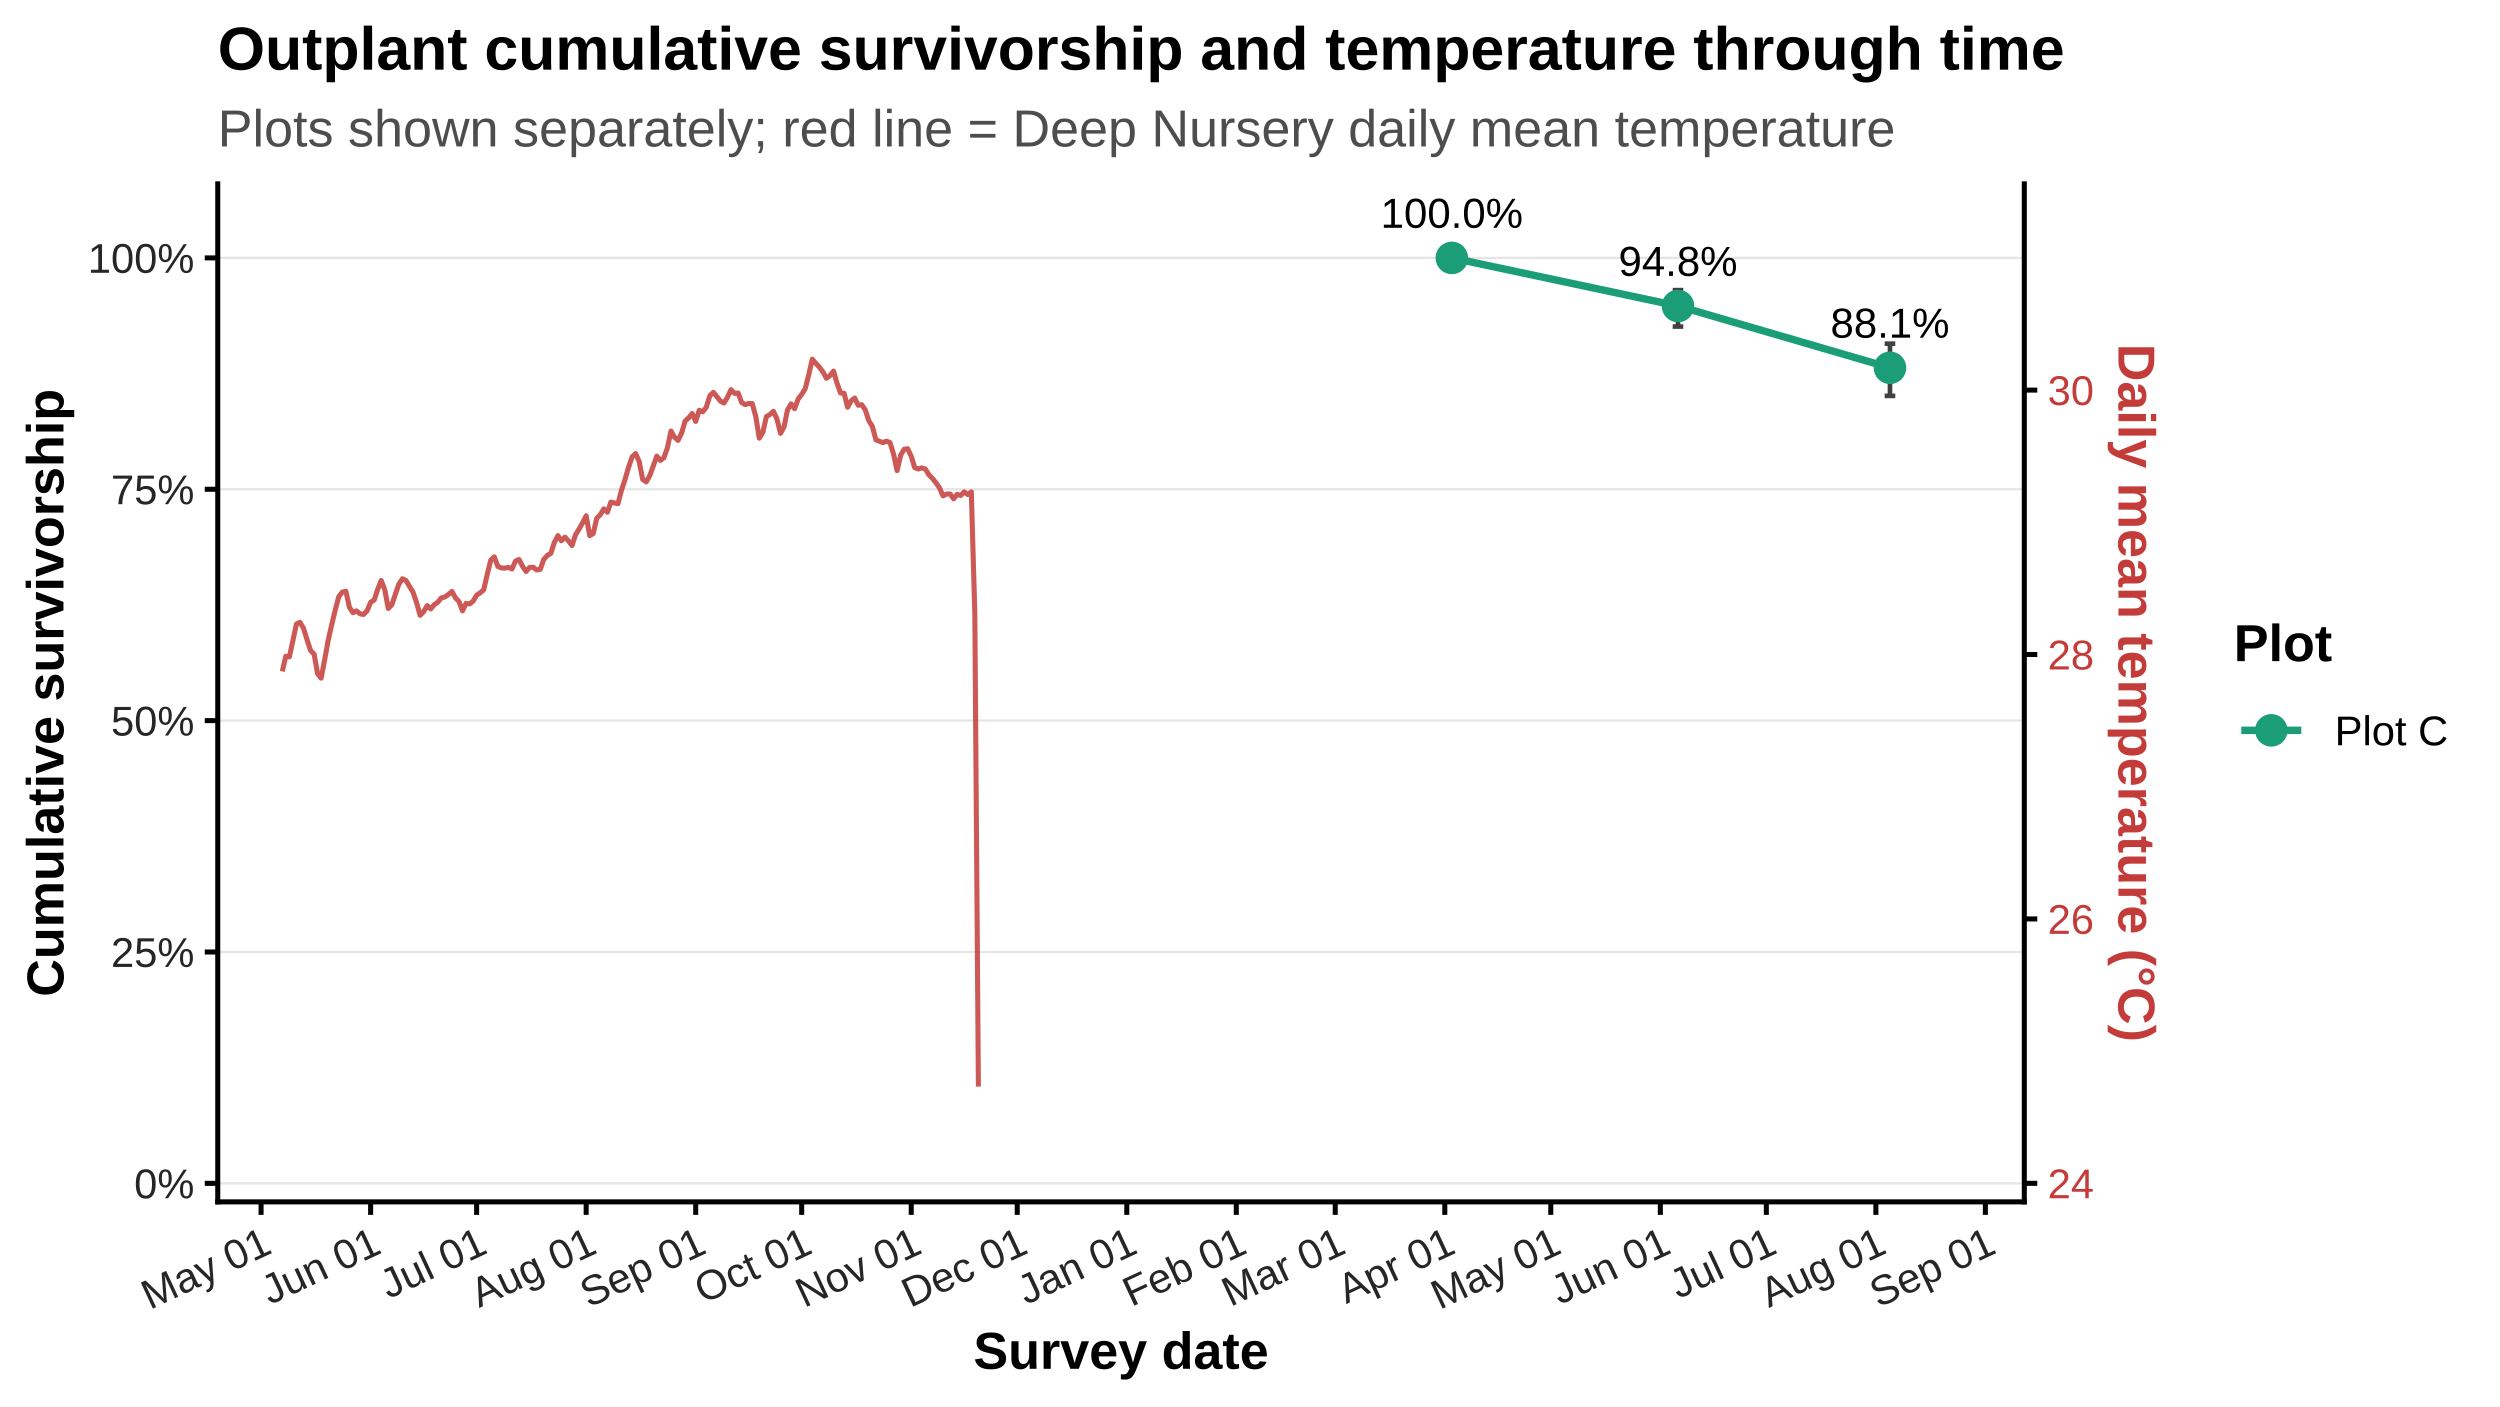
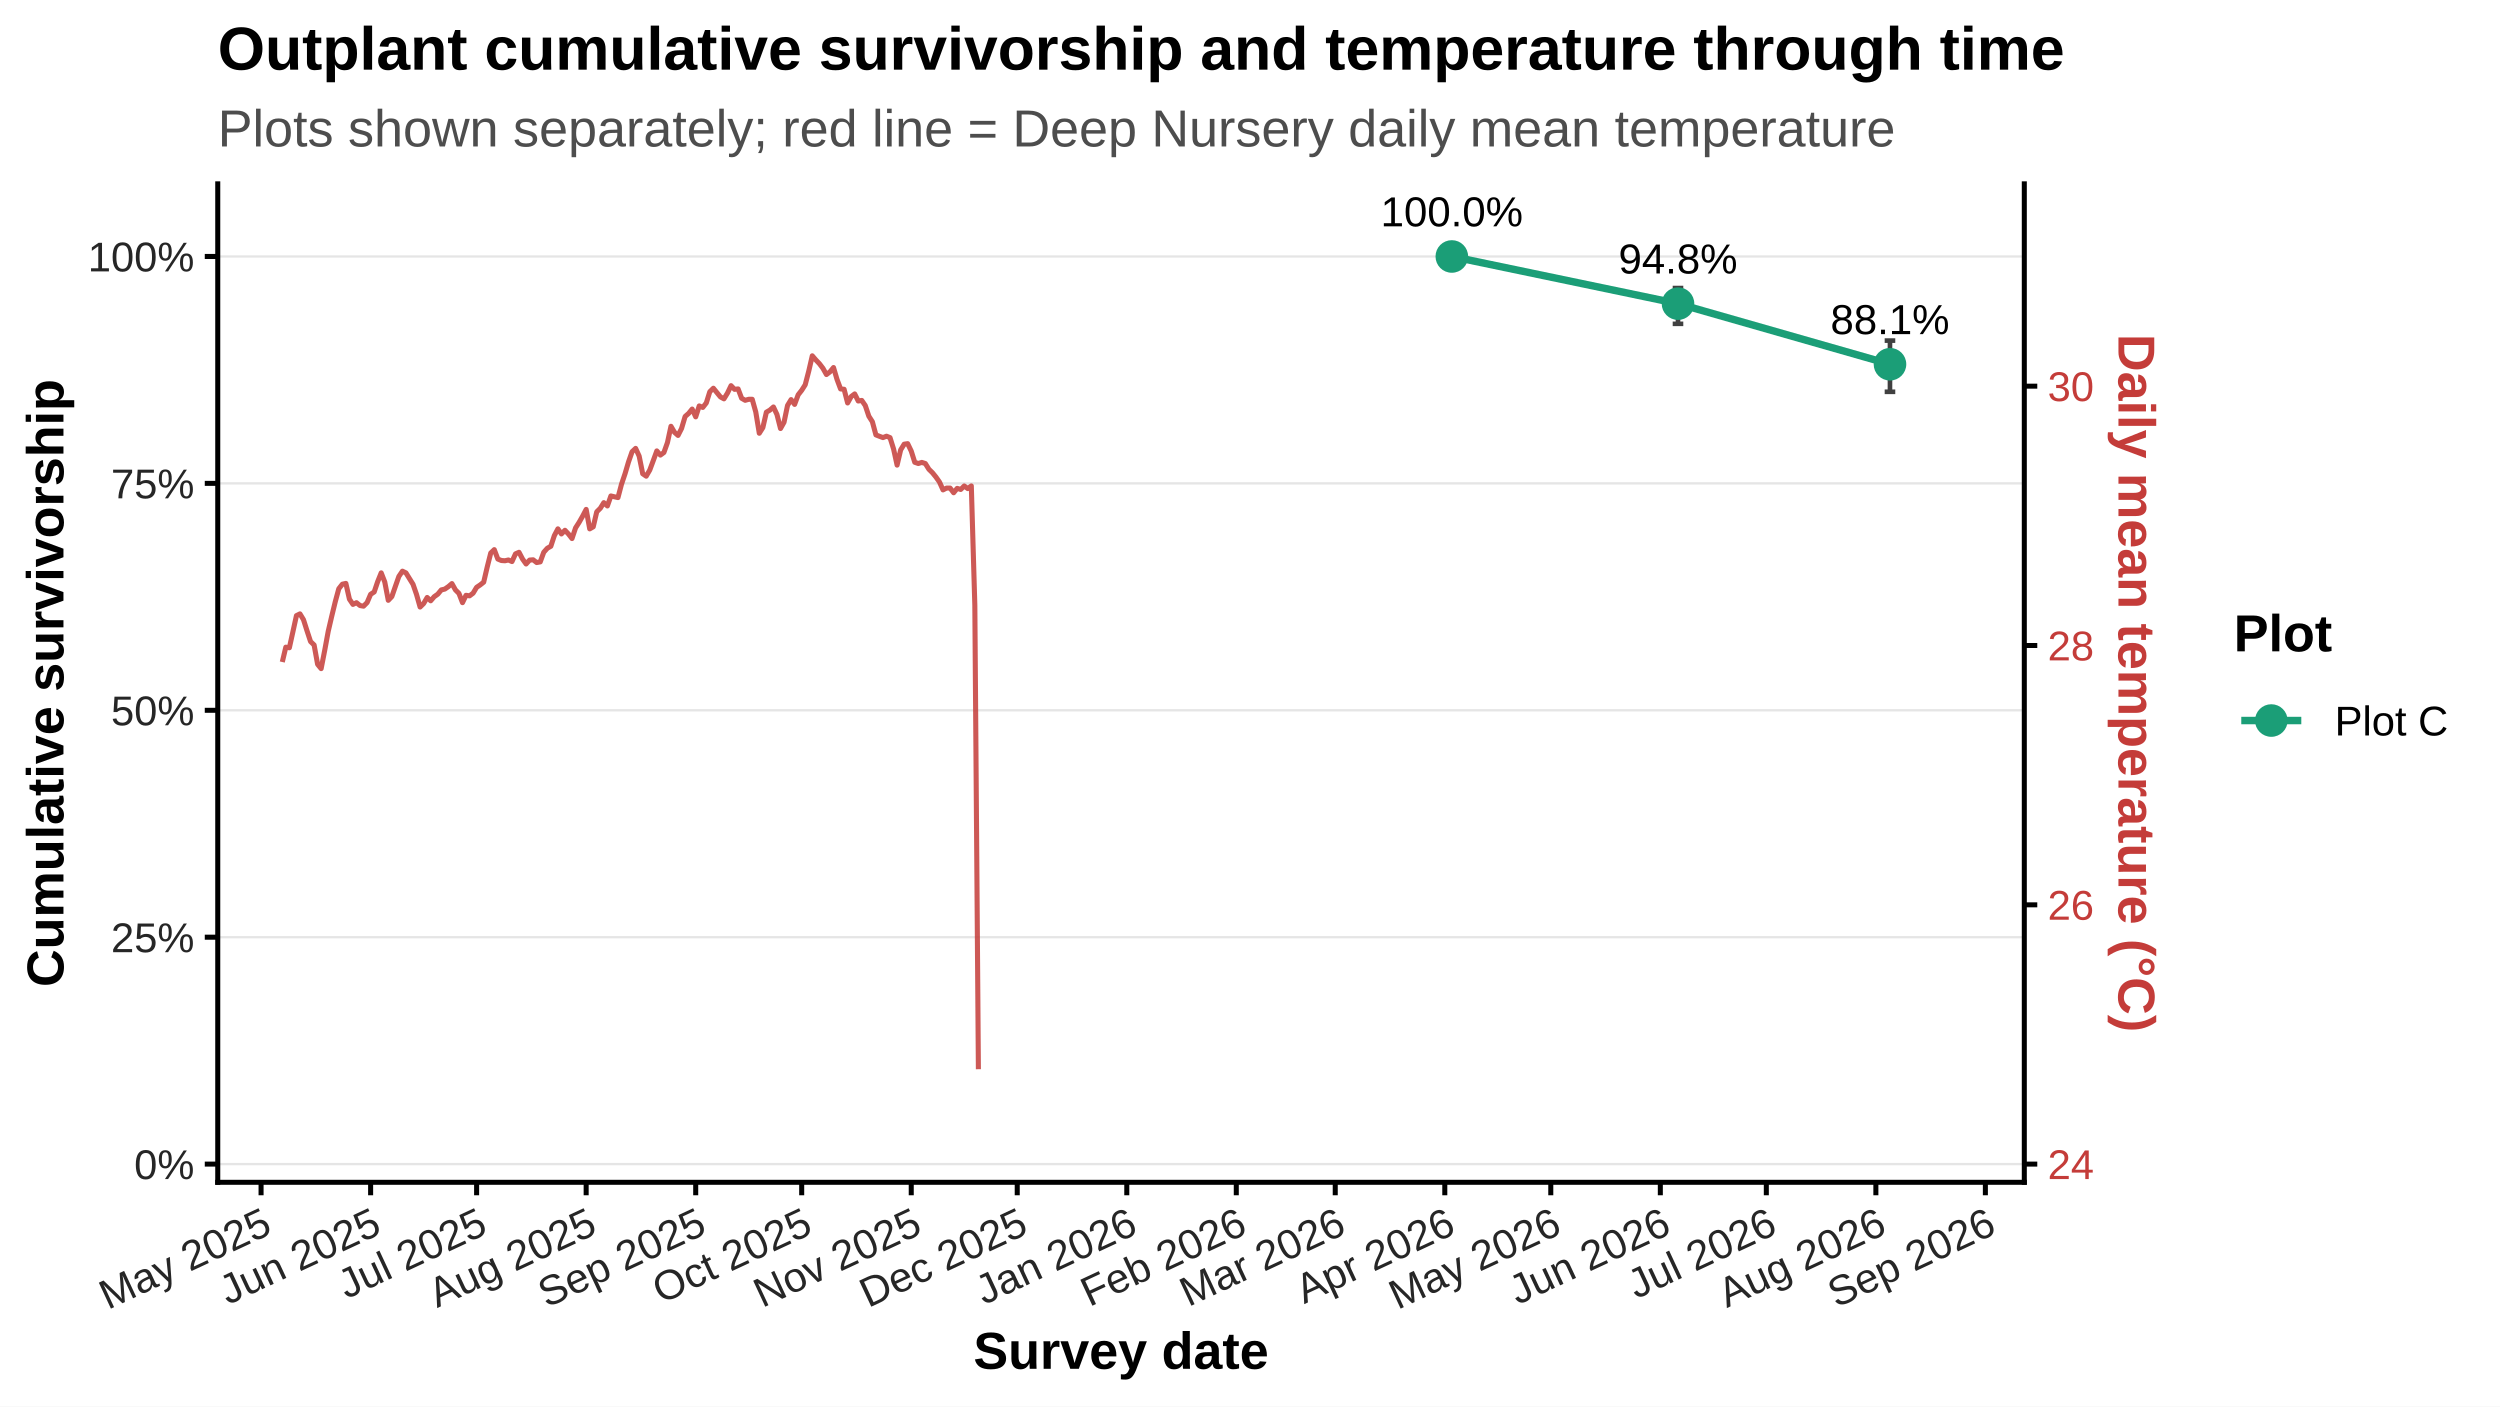
<svg xmlns="http://www.w3.org/2000/svg" class="svglite" width="576.00pt" height="324.00pt" viewBox="0 0 576.00 324.00">
  <defs>
    <style type="text/css">
    .svglite line, .svglite polyline, .svglite polygon, .svglite path, .svglite rect, .svglite circle {
      fill: none;
      stroke: #000000;
      stroke-linecap: round;
      stroke-linejoin: round;
      stroke-miterlimit: 10.00;
    }
    .svglite text {
      white-space: pre;
    }
  </style>
  </defs>
  <rect width="100%" height="100%" style="stroke: none; fill: #FFFFFF;" />
  <defs>
    <clipPath id="cpMC4wMHw1NzYuMDB8MC4wMHwzMjQuMDA=">
      <rect x="0.00" y="0.00" width="576.00" height="324.00" />
    </clipPath>
  </defs>
  <g clip-path="url(#cpMC4wMHw1NzYuMDB8MC4wMHwzMjQuMDA=)">
    <rect x="-0" y="0.00" width="576.00" height="324.00" style="stroke-width: 1.16; stroke: #FFFFFF; fill: #FFFFFF;" />
  </g>
  <defs>
-     <clipPath id="cpNTAuMTd8NDY2LjQwfDQyLjM2fDI3Ni45MQ==">
-       <rect x="50.17" y="42.36" width="416.23" height="234.54" />
+     <clipPath id="cpNTAuMTd8NDY2LjQwfDQyLjM2fDI3Mi40MA==">
+       <rect x="50.17" y="42.36" width="416.23" height="230.03" />
    </clipPath>
  </defs>
-   <g clip-path="url(#cpNTAuMTd8NDY2LjQwfDQyLjM2fDI3Ni45MQ==)">
-     <rect x="50.17" y="42.36" width="416.23" height="234.54" style="stroke-width: 1.16; stroke: none; fill: #FFFFFF;" />
-     <polyline points="50.17,272.64 466.40,272.64 " style="stroke-width: 0.53; stroke: #E5E5E5; stroke-linecap: butt;" />
-     <polyline points="50.17,219.34 466.40,219.34 " style="stroke-width: 0.53; stroke: #E5E5E5; stroke-linecap: butt;" />
-     <polyline points="50.17,166.03 466.40,166.03 " style="stroke-width: 0.53; stroke: #E5E5E5; stroke-linecap: butt;" />
-     <polyline points="50.17,112.73 466.40,112.73 " style="stroke-width: 0.53; stroke: #E5E5E5; stroke-linecap: butt;" />
-     <polyline points="50.17,59.42 466.40,59.42 " style="stroke-width: 0.53; stroke: #E5E5E5; stroke-linecap: butt;" />
-     <polyline points="65.04,154.69 65.85,151.20 66.67,151.34 67.48,147.60 68.30,143.79 69.11,143.38 69.92,144.74 70.74,147.37 71.55,149.87 72.37,150.69 73.18,155.24 73.99,156.24 74.81,151.97 75.62,147.49 76.44,143.89 77.25,140.50 78.06,137.46 78.88,136.41 79.69,136.22 80.51,139.93 81.32,141.15 82.13,140.75 82.95,141.42 83.76,141.57 84.58,140.72 85.39,138.79 86.21,138.23 87.02,135.79 87.83,133.75 88.65,135.89 89.46,140.19 90.28,139.32 91.09,136.92 91.90,134.58 92.72,133.35 93.53,133.74 94.35,135.11 95.16,136.43 95.97,138.82 96.79,141.77 97.60,140.96 98.42,139.53 99.23,140.30 100.04,139.35 100.86,138.75 101.67,137.75 102.49,137.55 103.30,136.98 104.12,136.26 104.93,137.74 105.74,138.57 106.56,140.74 107.37,139.02 108.19,139.15 109.00,138.52 109.81,137.15 110.63,136.58 111.44,135.93 112.26,132.35 113.07,129.07 113.88,128.29 114.70,130.50 115.51,130.85 116.33,130.90 117.14,130.71 117.96,131.09 118.77,129.28 119.58,128.91 120.40,130.50 121.21,131.66 122.03,130.74 122.84,130.68 123.65,131.32 124.47,131.17 125.28,128.90 126.10,127.97 126.91,127.50 127.72,124.99 128.54,123.41 129.35,124.60 130.17,123.75 130.98,124.63 131.79,125.68 132.61,123.19 133.42,121.89 134.24,120.42 135.05,118.84 135.87,123.41 136.68,122.93 137.49,119.40 138.31,118.58 139.12,117.25 139.94,118.02 140.75,115.68 141.56,115.88 142.38,116.06 143.19,112.93 144.01,110.45 144.82,107.66 145.63,105.29 146.45,104.51 147.26,106.31 148.08,110.46 148.89,111.03 149.70,109.61 150.52,107.35 151.33,105.09 152.15,106.08 152.96,105.48 153.78,103.14 154.59,99.31 155.40,100.72 156.22,101.46 157.03,99.82 157.85,97.01 158.66,96.28 159.47,95.27 160.29,97.10 161.10,94.53 161.92,94.88 162.73,93.83 163.54,91.19 164.36,90.38 165.17,91.39 165.99,92.41 166.80,92.86 167.61,91.52 168.43,89.77 169.24,90.63 170.06,90.54 170.87,92.73 171.69,93.21 172.50,92.97 173.31,92.98 174.13,95.96 174.94,100.95 175.76,99.62 176.57,96.01 177.38,95.51 178.20,94.78 179.01,96.54 179.83,99.84 180.64,98.37 181.45,94.41 182.27,93.05 183.08,94.17 183.90,91.92 184.71,90.86 185.52,89.56 186.34,86.34 187.15,82.75 187.97,83.72 188.78,84.59 189.60,85.69 190.41,87.16 191.22,86.53 192.04,85.51 192.85,88.30 193.67,90.54 194.48,90.62 195.29,93.83 196.11,92.33 196.92,91.71 197.74,93.37 198.55,93.24 199.36,94.45 200.18,96.94 200.99,98.24 201.81,101.34 202.62,101.66 203.44,101.97 204.25,101.64 205.06,101.98 205.88,104.65 206.69,108.43 207.51,104.87 208.32,103.51 209.13,103.39 209.95,105.14 210.76,107.77 211.58,108.05 212.39,107.80 213.20,108.06 214.02,109.40 214.83,110.21 215.65,111.24 216.46,112.41 217.27,114.25 218.09,113.82 218.90,113.82 219.72,114.93 220.53,113.89 221.35,114.15 222.16,113.33 222.97,113.95 223.79,113.33 224.60,141.36 225.42,250.35 " style="stroke-width: 1.17; stroke: #C43C39; stroke-opacity: 0.85; stroke-linecap: butt;" />
-     <polyline points="333.28,59.42 335.73,59.42 " style="stroke-width: 1.07; stroke: #404040; stroke-linecap: butt;" />
-     <polyline points="334.50,59.42 334.50,60.87 " style="stroke-width: 1.07; stroke: #404040; stroke-linecap: butt;" />
-     <polyline points="333.28,60.87 335.73,60.87 " style="stroke-width: 1.07; stroke: #404040; stroke-linecap: butt;" />
-     <polyline points="385.39,66.84 387.83,66.84 " style="stroke-width: 1.07; stroke: #404040; stroke-linecap: butt;" />
-     <polyline points="386.61,66.84 386.61,75.24 " style="stroke-width: 1.07; stroke: #404040; stroke-linecap: butt;" />
-     <polyline points="385.39,75.24 387.83,75.24 " style="stroke-width: 1.07; stroke: #404040; stroke-linecap: butt;" />
-     <polyline points="434.23,79.18 436.67,79.18 " style="stroke-width: 1.07; stroke: #404040; stroke-linecap: butt;" />
-     <polyline points="435.45,79.18 435.45,91.21 " style="stroke-width: 1.07; stroke: #404040; stroke-linecap: butt;" />
-     <polyline points="434.23,91.21 436.67,91.21 " style="stroke-width: 1.07; stroke: #404040; stroke-linecap: butt;" />
-     <polyline points="334.50,59.42 386.61,70.50 435.45,84.74 " style="stroke-width: 1.71; stroke: #1B9E77; stroke-linecap: butt;" />
-     <circle cx="334.50" cy="59.42" r="3.37" style="stroke-width: 0.77; stroke: #1B9E77; fill: #1B9E77;" />
-     <circle cx="386.61" cy="70.50" r="3.37" style="stroke-width: 0.77; stroke: #1B9E77; fill: #1B9E77;" />
-     <circle cx="435.45" cy="84.74" r="3.37" style="stroke-width: 0.77; stroke: #1B9E77; fill: #1B9E77;" />
-     <text x="334.50" y="52.48" text-anchor="middle" style="font-size: 9.67px; font-family: &quot;Arial&quot;;" textLength="32.80px" lengthAdjust="spacingAndGlyphs">100.0%</text>
-     <text x="386.61" y="63.56" text-anchor="middle" style="font-size: 9.67px; font-family: &quot;Arial&quot;;" textLength="27.42px" lengthAdjust="spacingAndGlyphs">94.8%</text>
-     <text x="435.45" y="77.80" text-anchor="middle" style="font-size: 9.67px; font-family: &quot;Arial&quot;;" textLength="27.42px" lengthAdjust="spacingAndGlyphs">88.1%</text>
+   <g clip-path="url(#cpNTAuMTd8NDY2LjQwfDQyLjM2fDI3Mi40MA==)">
+     <rect x="50.17" y="42.36" width="416.23" height="230.03" style="stroke-width: 1.16; stroke: none; fill: #FFFFFF;" />
+     <polyline points="50.17,268.21 466.40,268.21 " style="stroke-width: 0.53; stroke: #E5E5E5; stroke-linecap: butt;" />
+     <polyline points="50.17,215.93 466.40,215.93 " style="stroke-width: 0.53; stroke: #E5E5E5; stroke-linecap: butt;" />
+     <polyline points="50.17,163.65 466.40,163.65 " style="stroke-width: 0.53; stroke: #E5E5E5; stroke-linecap: butt;" />
+     <polyline points="50.17,111.37 466.40,111.37 " style="stroke-width: 0.53; stroke: #E5E5E5; stroke-linecap: butt;" />
+     <polyline points="50.17,59.09 466.40,59.09 " style="stroke-width: 0.53; stroke: #E5E5E5; stroke-linecap: butt;" />
+     <polyline points="65.04,152.53 65.85,149.11 66.67,149.24 67.48,145.58 68.30,141.84 69.11,141.44 69.92,142.77 70.74,145.35 71.55,147.81 72.37,148.60 73.18,153.07 73.99,154.05 74.81,149.86 75.62,145.47 76.44,141.94 77.25,138.62 78.06,135.64 78.88,134.60 79.69,134.42 80.51,138.05 81.32,139.25 82.13,138.86 82.95,139.52 83.76,139.66 84.58,138.83 85.39,136.93 86.21,136.39 87.02,134.00 87.83,131.99 88.65,134.09 89.46,138.31 90.28,137.45 91.09,135.11 91.90,132.81 92.72,131.60 93.53,131.99 94.35,133.32 95.16,134.62 95.97,136.97 96.79,139.86 97.60,139.06 98.42,137.66 99.23,138.42 100.04,137.48 100.86,136.90 101.67,135.92 102.49,135.72 103.30,135.16 104.12,134.46 104.93,135.91 105.74,136.72 106.56,138.85 107.37,137.16 108.19,137.28 109.00,136.67 109.81,135.32 110.63,134.77 111.44,134.13 112.26,130.62 113.07,127.41 113.88,126.64 114.70,128.80 115.51,129.14 116.33,129.20 117.14,129.02 117.96,129.38 118.77,127.61 119.58,127.25 120.40,128.81 121.21,129.94 122.03,129.04 122.84,128.98 123.65,129.61 124.47,129.46 125.28,127.24 126.10,126.32 126.91,125.86 127.72,123.40 128.54,121.85 129.35,123.02 130.17,122.18 130.98,123.04 131.79,124.08 132.61,121.63 133.42,120.36 134.24,118.92 135.05,117.37 135.87,121.85 136.68,121.38 137.49,117.92 138.31,117.11 139.12,115.81 139.94,116.57 140.75,114.27 141.56,114.46 142.38,114.64 143.19,111.58 144.01,109.14 144.82,106.40 145.63,104.08 146.45,103.31 147.26,105.08 148.08,109.15 148.89,109.71 149.70,108.31 150.52,106.11 151.33,103.89 152.15,104.85 152.96,104.26 153.78,101.97 154.59,98.22 155.40,99.60 156.22,100.32 157.03,98.72 157.85,95.96 158.66,95.25 159.47,94.25 160.29,96.04 161.10,93.53 161.92,93.87 162.73,92.84 163.54,90.25 164.36,89.45 165.17,90.45 165.99,91.45 166.80,91.89 167.61,90.57 168.43,88.86 169.24,89.70 170.06,89.61 170.87,91.76 171.69,92.23 172.50,92.00 173.31,92.00 174.13,94.93 174.94,99.82 175.76,98.52 176.57,94.97 177.38,94.49 178.20,93.77 179.01,95.50 179.83,98.73 180.64,97.29 181.45,93.41 182.27,92.07 183.08,93.17 183.90,90.96 184.71,89.93 185.52,88.65 186.34,85.49 187.15,81.98 187.97,82.93 188.78,83.78 189.60,84.85 190.41,86.29 191.22,85.68 192.04,84.68 192.85,87.42 193.67,89.61 194.48,89.69 195.29,92.84 196.11,91.37 196.92,90.76 197.74,92.39 198.55,92.26 199.36,93.44 200.18,95.89 200.99,97.16 201.81,100.20 202.62,100.52 203.44,100.82 204.25,100.50 205.06,100.83 205.88,103.45 206.69,107.16 207.51,103.66 208.32,102.34 209.13,102.22 209.95,103.93 210.76,106.51 211.58,106.79 212.39,106.54 213.20,106.80 214.02,108.12 214.83,108.91 215.65,109.92 216.46,111.07 217.27,112.87 218.09,112.45 218.90,112.45 219.72,113.53 220.53,112.52 221.35,112.77 222.16,111.97 222.97,112.57 223.79,111.96 224.60,139.45 225.42,246.35 " style="stroke-width: 1.17; stroke: #C43C39; stroke-opacity: 0.85; stroke-linecap: butt;" />
+     <polyline points="333.28,59.09 335.73,59.09 " style="stroke-width: 1.07; stroke: #404040; stroke-linecap: butt;" />
+     <polyline points="334.50,59.09 334.50,60.52 " style="stroke-width: 1.07; stroke: #404040; stroke-linecap: butt;" />
+     <polyline points="333.28,60.52 335.73,60.52 " style="stroke-width: 1.07; stroke: #404040; stroke-linecap: butt;" />
+     <polyline points="385.39,66.37 387.83,66.37 " style="stroke-width: 1.07; stroke: #404040; stroke-linecap: butt;" />
+     <polyline points="386.61,66.37 386.61,74.61 " style="stroke-width: 1.07; stroke: #404040; stroke-linecap: butt;" />
+     <polyline points="385.39,74.61 387.83,74.61 " style="stroke-width: 1.07; stroke: #404040; stroke-linecap: butt;" />
+     <polyline points="434.23,78.47 436.67,78.47 " style="stroke-width: 1.07; stroke: #404040; stroke-linecap: butt;" />
+     <polyline points="435.45,78.47 435.45,90.27 " style="stroke-width: 1.07; stroke: #404040; stroke-linecap: butt;" />
+     <polyline points="434.23,90.27 436.67,90.27 " style="stroke-width: 1.07; stroke: #404040; stroke-linecap: butt;" />
+     <polyline points="334.50,59.09 386.61,69.96 435.45,83.92 " style="stroke-width: 1.71; stroke: #1B9E77; stroke-linecap: butt;" />
+     <circle cx="334.50" cy="59.09" r="3.37" style="stroke-width: 0.77; stroke: #1B9E77; fill: #1B9E77;" />
+     <circle cx="386.61" cy="69.96" r="3.37" style="stroke-width: 0.77; stroke: #1B9E77; fill: #1B9E77;" />
+     <circle cx="435.45" cy="83.92" r="3.37" style="stroke-width: 0.77; stroke: #1B9E77; fill: #1B9E77;" />
+     <text x="334.50" y="52.15" text-anchor="middle" style="font-size: 9.67px; font-family: &quot;Arial&quot;;" textLength="32.80px" lengthAdjust="spacingAndGlyphs">100.0%</text>
+     <text x="386.61" y="63.01" text-anchor="middle" style="font-size: 9.67px; font-family: &quot;Arial&quot;;" textLength="27.42px" lengthAdjust="spacingAndGlyphs">94.8%</text>
+     <text x="435.45" y="76.98" text-anchor="middle" style="font-size: 9.67px; font-family: &quot;Arial&quot;;" textLength="27.42px" lengthAdjust="spacingAndGlyphs">88.1%</text>
  </g>
  <g clip-path="url(#cpMC4wMHw1NzYuMDB8MC4wMHwzMjQuMDA=)">
-     <polyline points="50.17,276.91 50.17,42.36 " style="stroke-width: 1.16; stroke-linecap: square;" />
-     <text x="44.79" y="276.08" text-anchor="end" style="font-size: 9.60px;fill: #262626; font-family: &quot;Arial&quot;;" textLength="13.87px" lengthAdjust="spacingAndGlyphs">0%</text>
-     <text x="44.79" y="222.78" text-anchor="end" style="font-size: 9.60px;fill: #262626; font-family: &quot;Arial&quot;;" textLength="19.20px" lengthAdjust="spacingAndGlyphs">25%</text>
-     <text x="44.79" y="169.47" text-anchor="end" style="font-size: 9.60px;fill: #262626; font-family: &quot;Arial&quot;;" textLength="19.20px" lengthAdjust="spacingAndGlyphs">50%</text>
-     <text x="44.79" y="116.17" text-anchor="end" style="font-size: 9.60px;fill: #262626; font-family: &quot;Arial&quot;;" textLength="19.20px" lengthAdjust="spacingAndGlyphs">75%</text>
-     <text x="44.79" y="62.86" text-anchor="end" style="font-size: 9.60px;fill: #262626; font-family: &quot;Arial&quot;;" textLength="24.54px" lengthAdjust="spacingAndGlyphs">100%</text>
-     <polyline points="47.18,272.64 50.17,272.64 " style="stroke-width: 1.16; stroke-linecap: butt;" />
-     <polyline points="47.18,219.34 50.17,219.34 " style="stroke-width: 1.16; stroke-linecap: butt;" />
-     <polyline points="47.18,166.03 50.17,166.03 " style="stroke-width: 1.16; stroke-linecap: butt;" />
-     <polyline points="47.18,112.73 50.17,112.73 " style="stroke-width: 1.16; stroke-linecap: butt;" />
-     <polyline points="47.18,59.42 50.17,59.42 " style="stroke-width: 1.16; stroke-linecap: butt;" />
-     <polyline points="466.40,276.91 466.40,42.36 " style="stroke-width: 1.16; stroke-linecap: square;" />
-     <polyline points="469.39,272.64 466.40,272.64 " style="stroke-width: 1.16; stroke-linecap: butt;" />
-     <polyline points="469.39,211.72 466.40,211.72 " style="stroke-width: 1.16; stroke-linecap: butt;" />
-     <polyline points="469.39,150.80 466.40,150.80 " style="stroke-width: 1.16; stroke-linecap: butt;" />
-     <polyline points="469.39,89.88 466.40,89.88 " style="stroke-width: 1.16; stroke-linecap: butt;" />
-     <text x="471.78" y="276.08" style="font-size: 9.60px;fill: #C43C39; font-family: &quot;Arial&quot;;" textLength="10.67px" lengthAdjust="spacingAndGlyphs">24</text>
-     <text x="471.78" y="215.16" style="font-size: 9.60px;fill: #C43C39; font-family: &quot;Arial&quot;;" textLength="10.67px" lengthAdjust="spacingAndGlyphs">26</text>
-     <text x="471.78" y="154.24" style="font-size: 9.60px;fill: #C43C39; font-family: &quot;Arial&quot;;" textLength="10.67px" lengthAdjust="spacingAndGlyphs">28</text>
-     <text x="471.78" y="93.32" style="font-size: 9.60px;fill: #C43C39; font-family: &quot;Arial&quot;;" textLength="10.67px" lengthAdjust="spacingAndGlyphs">30</text>
-     <polyline points="50.17,276.91 466.40,276.91 " style="stroke-width: 1.16; stroke-linecap: square;" />
-     <polyline points="60.15,279.90 60.15,276.91 " style="stroke-width: 1.16; stroke-linecap: butt;" />
-     <polyline points="85.39,279.90 85.39,276.91 " style="stroke-width: 1.16; stroke-linecap: butt;" />
-     <polyline points="109.81,279.90 109.81,276.91 " style="stroke-width: 1.16; stroke-linecap: butt;" />
-     <polyline points="135.05,279.90 135.05,276.91 " style="stroke-width: 1.16; stroke-linecap: butt;" />
-     <polyline points="160.29,279.90 160.29,276.91 " style="stroke-width: 1.16; stroke-linecap: butt;" />
-     <polyline points="184.71,279.90 184.71,276.91 " style="stroke-width: 1.16; stroke-linecap: butt;" />
-     <polyline points="209.95,279.90 209.95,276.91 " style="stroke-width: 1.16; stroke-linecap: butt;" />
-     <polyline points="234.37,279.90 234.37,276.91 " style="stroke-width: 1.16; stroke-linecap: butt;" />
-     <polyline points="259.61,279.90 259.61,276.91 " style="stroke-width: 1.16; stroke-linecap: butt;" />
-     <polyline points="284.84,279.90 284.84,276.91 " style="stroke-width: 1.16; stroke-linecap: butt;" />
-     <polyline points="307.64,279.90 307.64,276.91 " style="stroke-width: 1.16; stroke-linecap: butt;" />
-     <polyline points="332.88,279.90 332.88,276.91 " style="stroke-width: 1.16; stroke-linecap: butt;" />
-     <polyline points="357.30,279.90 357.30,276.91 " style="stroke-width: 1.16; stroke-linecap: butt;" />
-     <polyline points="382.54,279.90 382.54,276.91 " style="stroke-width: 1.16; stroke-linecap: butt;" />
-     <polyline points="406.96,279.90 406.96,276.91 " style="stroke-width: 1.16; stroke-linecap: butt;" />
-     <polyline points="432.20,279.90 432.20,276.91 " style="stroke-width: 1.16; stroke-linecap: butt;" />
-     <polyline points="457.43,279.90 457.43,276.91 " style="stroke-width: 1.16; stroke-linecap: butt;" />
-     <text transform="translate(63.06,288.52) rotate(-25)" text-anchor="end" style="font-size: 9.60px;fill: #262626; font-family: &quot;Arial&quot;;" textLength="31.46px" lengthAdjust="spacingAndGlyphs">May 01</text>
-     <text transform="translate(88.30,288.52) rotate(-25)" text-anchor="end" style="font-size: 9.60px;fill: #262626; font-family: &quot;Arial&quot;;" textLength="28.80px" lengthAdjust="spacingAndGlyphs">Jun 01</text>
-     <text transform="translate(112.72,288.52) rotate(-25)" text-anchor="end" style="font-size: 9.60px;fill: #262626; font-family: &quot;Arial&quot;;" textLength="25.60px" lengthAdjust="spacingAndGlyphs">Jul 01</text>
-     <text transform="translate(137.96,288.52) rotate(-25)" text-anchor="end" style="font-size: 9.60px;fill: #262626; font-family: &quot;Arial&quot;;" textLength="30.41px" lengthAdjust="spacingAndGlyphs">Aug 01</text>
-     <text transform="translate(163.20,288.52) rotate(-25)" text-anchor="end" style="font-size: 9.60px;fill: #262626; font-family: &quot;Arial&quot;;" textLength="30.41px" lengthAdjust="spacingAndGlyphs">Sep 01</text>
-     <text transform="translate(187.62,288.52) rotate(-25)" text-anchor="end" style="font-size: 9.60px;fill: #262626; font-family: &quot;Arial&quot;;" textLength="28.25px" lengthAdjust="spacingAndGlyphs">Oct 01</text>
-     <text transform="translate(212.86,288.52) rotate(-25)" text-anchor="end" style="font-size: 9.60px;fill: #262626; font-family: &quot;Arial&quot;;" textLength="30.39px" lengthAdjust="spacingAndGlyphs">Nov 01</text>
-     <text transform="translate(237.28,288.52) rotate(-25)" text-anchor="end" style="font-size: 9.60px;fill: #262626; font-family: &quot;Arial&quot;;" textLength="30.39px" lengthAdjust="spacingAndGlyphs">Dec 01</text>
-     <text transform="translate(262.52,288.52) rotate(-25)" text-anchor="end" style="font-size: 9.60px;fill: #262626; font-family: &quot;Arial&quot;;" textLength="28.80px" lengthAdjust="spacingAndGlyphs">Jan 01</text>
-     <text transform="translate(287.75,288.52) rotate(-25)" text-anchor="end" style="font-size: 9.60px;fill: #262626; font-family: &quot;Arial&quot;;" textLength="29.87px" lengthAdjust="spacingAndGlyphs">Feb 01</text>
-     <text transform="translate(310.55,288.52) rotate(-25)" text-anchor="end" style="font-size: 9.60px;fill: #262626; font-family: &quot;Arial&quot;;" textLength="29.86px" lengthAdjust="spacingAndGlyphs">Mar 01</text>
-     <text transform="translate(335.79,288.52) rotate(-25)" text-anchor="end" style="font-size: 9.60px;fill: #262626; font-family: &quot;Arial&quot;;" textLength="28.27px" lengthAdjust="spacingAndGlyphs">Apr 01</text>
-     <text transform="translate(360.21,288.52) rotate(-25)" text-anchor="end" style="font-size: 9.60px;fill: #262626; font-family: &quot;Arial&quot;;" textLength="31.46px" lengthAdjust="spacingAndGlyphs">May 01</text>
-     <text transform="translate(385.45,288.52) rotate(-25)" text-anchor="end" style="font-size: 9.60px;fill: #262626; font-family: &quot;Arial&quot;;" textLength="28.80px" lengthAdjust="spacingAndGlyphs">Jun 01</text>
-     <text transform="translate(409.87,288.52) rotate(-25)" text-anchor="end" style="font-size: 9.60px;fill: #262626; font-family: &quot;Arial&quot;;" textLength="25.60px" lengthAdjust="spacingAndGlyphs">Jul 01</text>
-     <text transform="translate(435.10,288.52) rotate(-25)" text-anchor="end" style="font-size: 9.60px;fill: #262626; font-family: &quot;Arial&quot;;" textLength="30.41px" lengthAdjust="spacingAndGlyphs">Aug 01</text>
-     <text transform="translate(460.34,288.52) rotate(-25)" text-anchor="end" style="font-size: 9.60px;fill: #262626; font-family: &quot;Arial&quot;;" textLength="30.41px" lengthAdjust="spacingAndGlyphs">Sep 01</text>
+     <polyline points="50.17,272.40 50.17,42.36 " style="stroke-width: 1.16; stroke-linecap: square;" />
+     <text x="44.79" y="271.66" text-anchor="end" style="font-size: 9.60px;fill: #262626; font-family: &quot;Arial&quot;;" textLength="13.87px" lengthAdjust="spacingAndGlyphs">0%</text>
+     <text x="44.79" y="219.38" text-anchor="end" style="font-size: 9.60px;fill: #262626; font-family: &quot;Arial&quot;;" textLength="19.20px" lengthAdjust="spacingAndGlyphs">25%</text>
+     <text x="44.79" y="167.10" text-anchor="end" style="font-size: 9.60px;fill: #262626; font-family: &quot;Arial&quot;;" textLength="19.20px" lengthAdjust="spacingAndGlyphs">50%</text>
+     <text x="44.79" y="114.81" text-anchor="end" style="font-size: 9.60px;fill: #262626; font-family: &quot;Arial&quot;;" textLength="19.20px" lengthAdjust="spacingAndGlyphs">75%</text>
+     <text x="44.79" y="62.53" text-anchor="end" style="font-size: 9.60px;fill: #262626; font-family: &quot;Arial&quot;;" textLength="24.54px" lengthAdjust="spacingAndGlyphs">100%</text>
+     <polyline points="47.18,268.21 50.17,268.21 " style="stroke-width: 1.16; stroke-linecap: butt;" />
+     <polyline points="47.18,215.93 50.17,215.93 " style="stroke-width: 1.16; stroke-linecap: butt;" />
+     <polyline points="47.18,163.65 50.17,163.65 " style="stroke-width: 1.16; stroke-linecap: butt;" />
+     <polyline points="47.18,111.37 50.17,111.37 " style="stroke-width: 1.16; stroke-linecap: butt;" />
+     <polyline points="47.18,59.09 50.17,59.09 " style="stroke-width: 1.16; stroke-linecap: butt;" />
+     <polyline points="466.40,272.40 466.40,42.36 " style="stroke-width: 1.16; stroke-linecap: square;" />
+     <polyline points="469.39,268.21 466.40,268.21 " style="stroke-width: 1.16; stroke-linecap: butt;" />
+     <polyline points="469.39,208.47 466.40,208.47 " style="stroke-width: 1.16; stroke-linecap: butt;" />
+     <polyline points="469.39,148.72 466.40,148.72 " style="stroke-width: 1.16; stroke-linecap: butt;" />
+     <polyline points="469.39,88.97 466.40,88.97 " style="stroke-width: 1.16; stroke-linecap: butt;" />
+     <text x="471.78" y="271.66" style="font-size: 9.60px;fill: #C43C39; font-family: &quot;Arial&quot;;" textLength="10.67px" lengthAdjust="spacingAndGlyphs">24</text>
+     <text x="471.78" y="211.91" style="font-size: 9.60px;fill: #C43C39; font-family: &quot;Arial&quot;;" textLength="10.67px" lengthAdjust="spacingAndGlyphs">26</text>
+     <text x="471.78" y="152.16" style="font-size: 9.60px;fill: #C43C39; font-family: &quot;Arial&quot;;" textLength="10.67px" lengthAdjust="spacingAndGlyphs">28</text>
+     <text x="471.78" y="92.41" style="font-size: 9.60px;fill: #C43C39; font-family: &quot;Arial&quot;;" textLength="10.67px" lengthAdjust="spacingAndGlyphs">30</text>
+     <polyline points="50.17,272.40 466.40,272.40 " style="stroke-width: 1.16; stroke-linecap: square;" />
+     <polyline points="60.15,275.39 60.15,272.40 " style="stroke-width: 1.16; stroke-linecap: butt;" />
+     <polyline points="85.39,275.39 85.39,272.40 " style="stroke-width: 1.16; stroke-linecap: butt;" />
+     <polyline points="109.81,275.39 109.81,272.40 " style="stroke-width: 1.16; stroke-linecap: butt;" />
+     <polyline points="135.05,275.39 135.05,272.40 " style="stroke-width: 1.16; stroke-linecap: butt;" />
+     <polyline points="160.29,275.39 160.29,272.40 " style="stroke-width: 1.16; stroke-linecap: butt;" />
+     <polyline points="184.71,275.39 184.71,272.40 " style="stroke-width: 1.16; stroke-linecap: butt;" />
+     <polyline points="209.95,275.39 209.95,272.40 " style="stroke-width: 1.16; stroke-linecap: butt;" />
+     <polyline points="234.37,275.39 234.37,272.40 " style="stroke-width: 1.16; stroke-linecap: butt;" />
+     <polyline points="259.61,275.39 259.61,272.40 " style="stroke-width: 1.16; stroke-linecap: butt;" />
+     <polyline points="284.84,275.39 284.84,272.40 " style="stroke-width: 1.16; stroke-linecap: butt;" />
+     <polyline points="307.64,275.39 307.64,272.40 " style="stroke-width: 1.16; stroke-linecap: butt;" />
+     <polyline points="332.88,275.39 332.88,272.40 " style="stroke-width: 1.16; stroke-linecap: butt;" />
+     <polyline points="357.30,275.39 357.30,272.40 " style="stroke-width: 1.16; stroke-linecap: butt;" />
+     <polyline points="382.54,275.39 382.54,272.40 " style="stroke-width: 1.16; stroke-linecap: butt;" />
+     <polyline points="406.96,275.39 406.96,272.40 " style="stroke-width: 1.16; stroke-linecap: butt;" />
+     <polyline points="432.20,275.39 432.20,272.40 " style="stroke-width: 1.16; stroke-linecap: butt;" />
+     <polyline points="457.43,275.39 457.43,272.40 " style="stroke-width: 1.16; stroke-linecap: butt;" />
+     <text transform="translate(63.06,284.02) rotate(-25)" text-anchor="end" style="font-size: 9.60px;fill: #262626; font-family: &quot;Arial&quot;;" textLength="42.13px" lengthAdjust="spacingAndGlyphs">May 2025</text>
+     <text transform="translate(88.30,284.02) rotate(-25)" text-anchor="end" style="font-size: 9.60px;fill: #262626; font-family: &quot;Arial&quot;;" textLength="39.47px" lengthAdjust="spacingAndGlyphs">Jun 2025</text>
+     <text transform="translate(112.72,284.02) rotate(-25)" text-anchor="end" style="font-size: 9.60px;fill: #262626; font-family: &quot;Arial&quot;;" textLength="36.27px" lengthAdjust="spacingAndGlyphs">Jul 2025</text>
+     <text transform="translate(137.96,284.02) rotate(-25)" text-anchor="end" style="font-size: 9.60px;fill: #262626; font-family: &quot;Arial&quot;;" textLength="41.08px" lengthAdjust="spacingAndGlyphs">Aug 2025</text>
+     <text transform="translate(163.20,284.02) rotate(-25)" text-anchor="end" style="font-size: 9.60px;fill: #262626; font-family: &quot;Arial&quot;;" textLength="41.08px" lengthAdjust="spacingAndGlyphs">Sep 2025</text>
+     <text transform="translate(187.62,284.02) rotate(-25)" text-anchor="end" style="font-size: 9.60px;fill: #262626; font-family: &quot;Arial&quot;;" textLength="38.92px" lengthAdjust="spacingAndGlyphs">Oct 2025</text>
+     <text transform="translate(212.86,284.02) rotate(-25)" text-anchor="end" style="font-size: 9.60px;fill: #262626; font-family: &quot;Arial&quot;;" textLength="41.06px" lengthAdjust="spacingAndGlyphs">Nov 2025</text>
+     <text transform="translate(237.28,284.02) rotate(-25)" text-anchor="end" style="font-size: 9.60px;fill: #262626; font-family: &quot;Arial&quot;;" textLength="41.06px" lengthAdjust="spacingAndGlyphs">Dec 2025</text>
+     <text transform="translate(262.52,284.02) rotate(-25)" text-anchor="end" style="font-size: 9.60px;fill: #262626; font-family: &quot;Arial&quot;;" textLength="39.47px" lengthAdjust="spacingAndGlyphs">Jan 2026</text>
+     <text transform="translate(287.75,284.02) rotate(-25)" text-anchor="end" style="font-size: 9.60px;fill: #262626; font-family: &quot;Arial&quot;;" textLength="40.54px" lengthAdjust="spacingAndGlyphs">Feb 2026</text>
+     <text transform="translate(310.55,284.02) rotate(-25)" text-anchor="end" style="font-size: 9.60px;fill: #262626; font-family: &quot;Arial&quot;;" textLength="40.53px" lengthAdjust="spacingAndGlyphs">Mar 2026</text>
+     <text transform="translate(335.79,284.02) rotate(-25)" text-anchor="end" style="font-size: 9.60px;fill: #262626; font-family: &quot;Arial&quot;;" textLength="38.94px" lengthAdjust="spacingAndGlyphs">Apr 2026</text>
+     <text transform="translate(360.21,284.02) rotate(-25)" text-anchor="end" style="font-size: 9.60px;fill: #262626; font-family: &quot;Arial&quot;;" textLength="42.13px" lengthAdjust="spacingAndGlyphs">May 2026</text>
+     <text transform="translate(385.45,284.02) rotate(-25)" text-anchor="end" style="font-size: 9.60px;fill: #262626; font-family: &quot;Arial&quot;;" textLength="39.47px" lengthAdjust="spacingAndGlyphs">Jun 2026</text>
+     <text transform="translate(409.87,284.02) rotate(-25)" text-anchor="end" style="font-size: 9.60px;fill: #262626; font-family: &quot;Arial&quot;;" textLength="36.27px" lengthAdjust="spacingAndGlyphs">Jul 2026</text>
+     <text transform="translate(435.10,284.02) rotate(-25)" text-anchor="end" style="font-size: 9.60px;fill: #262626; font-family: &quot;Arial&quot;;" textLength="41.08px" lengthAdjust="spacingAndGlyphs">Aug 2026</text>
+     <text transform="translate(460.34,284.02) rotate(-25)" text-anchor="end" style="font-size: 9.60px;fill: #262626; font-family: &quot;Arial&quot;;" textLength="41.08px" lengthAdjust="spacingAndGlyphs">Sep 2026</text>
    <text x="258.29" y="315.37" text-anchor="middle" style="font-size: 12.00px; font-weight: bold; font-family: &quot;Arial&quot;;" textLength="68.04px" lengthAdjust="spacingAndGlyphs">Survey date</text>
-     <text transform="translate(14.62,159.63) rotate(-90)" text-anchor="middle" style="font-size: 12.00px; font-weight: bold; font-family: &quot;Arial&quot;;" textLength="140.05px" lengthAdjust="spacingAndGlyphs">Cumulative survivorship</text>
-     <text transform="translate(488.09,159.63) rotate(90)" text-anchor="middle" style="font-size: 12.00px; font-weight: bold;fill: #C43C39; font-family: &quot;Arial&quot;;" textLength="160.86px" lengthAdjust="spacingAndGlyphs">Daily mean temperature (°C)</text>
-     <rect x="508.69" y="136.38" width="61.33" height="46.50" style="stroke-width: 1.16; stroke: none; fill: #FFFFFF;" />
-     <text x="514.67" y="152.33" style="font-size: 12.00px; font-weight: bold; font-family: &quot;Arial&quot;;" textLength="22.67px" lengthAdjust="spacingAndGlyphs">Plot</text>
-     <rect x="514.67" y="159.63" width="17.28" height="17.28" style="stroke-width: 1.16; stroke: none; fill: #FFFFFF;" />
-     <line x1="516.39" y1="168.27" x2="530.22" y2="168.27" style="stroke-width: 1.71; stroke: #1B9E77; stroke-linecap: butt;" />
-     <circle cx="523.31" cy="168.27" r="3.37" style="stroke-width: 0.77; stroke: #1B9E77; fill: #1B9E77;" />
-     <text x="537.92" y="171.71" style="font-size: 9.60px; font-family: &quot;Arial&quot;;" textLength="26.12px" lengthAdjust="spacingAndGlyphs">Plot C</text>
+     <text transform="translate(14.62,157.38) rotate(-90)" text-anchor="middle" style="font-size: 12.00px; font-weight: bold; font-family: &quot;Arial&quot;;" textLength="140.05px" lengthAdjust="spacingAndGlyphs">Cumulative survivorship</text>
+     <text transform="translate(488.09,157.38) rotate(90)" text-anchor="middle" style="font-size: 12.00px; font-weight: bold;fill: #C43C39; font-family: &quot;Arial&quot;;" textLength="160.86px" lengthAdjust="spacingAndGlyphs">Daily mean temperature (°C)</text>
+     <rect x="508.69" y="134.13" width="61.33" height="46.50" style="stroke-width: 1.16; stroke: none; fill: #FFFFFF;" />
+     <text x="514.67" y="150.07" style="font-size: 12.00px; font-weight: bold; font-family: &quot;Arial&quot;;" textLength="22.67px" lengthAdjust="spacingAndGlyphs">Plot</text>
+     <rect x="514.67" y="157.37" width="17.28" height="17.28" style="stroke-width: 1.16; stroke: none; fill: #FFFFFF;" />
+     <line x1="516.39" y1="166.01" x2="530.22" y2="166.01" style="stroke-width: 1.71; stroke: #1B9E77; stroke-linecap: butt;" />
+     <circle cx="523.31" cy="166.01" r="3.37" style="stroke-width: 0.77; stroke: #1B9E77; fill: #1B9E77;" />
+     <text x="537.92" y="169.45" style="font-size: 9.60px; font-family: &quot;Arial&quot;;" textLength="26.12px" lengthAdjust="spacingAndGlyphs">Plot C</text>
    <text x="50.17" y="33.74" style="font-size: 12.00px;fill: #4D4D4D; font-family: &quot;Arial&quot;;" textLength="386.51px" lengthAdjust="spacingAndGlyphs">Plots shown separately; red line = Deep Nursery daily mean temperature</text>
    <text x="50.17" y="16.05" style="font-size: 14.00px; font-weight: bold; font-family: &quot;Arial&quot;;" textLength="425.33px" lengthAdjust="spacingAndGlyphs">Outplant cumulative survivorship and temperature through time</text>
  </g>
</svg>
